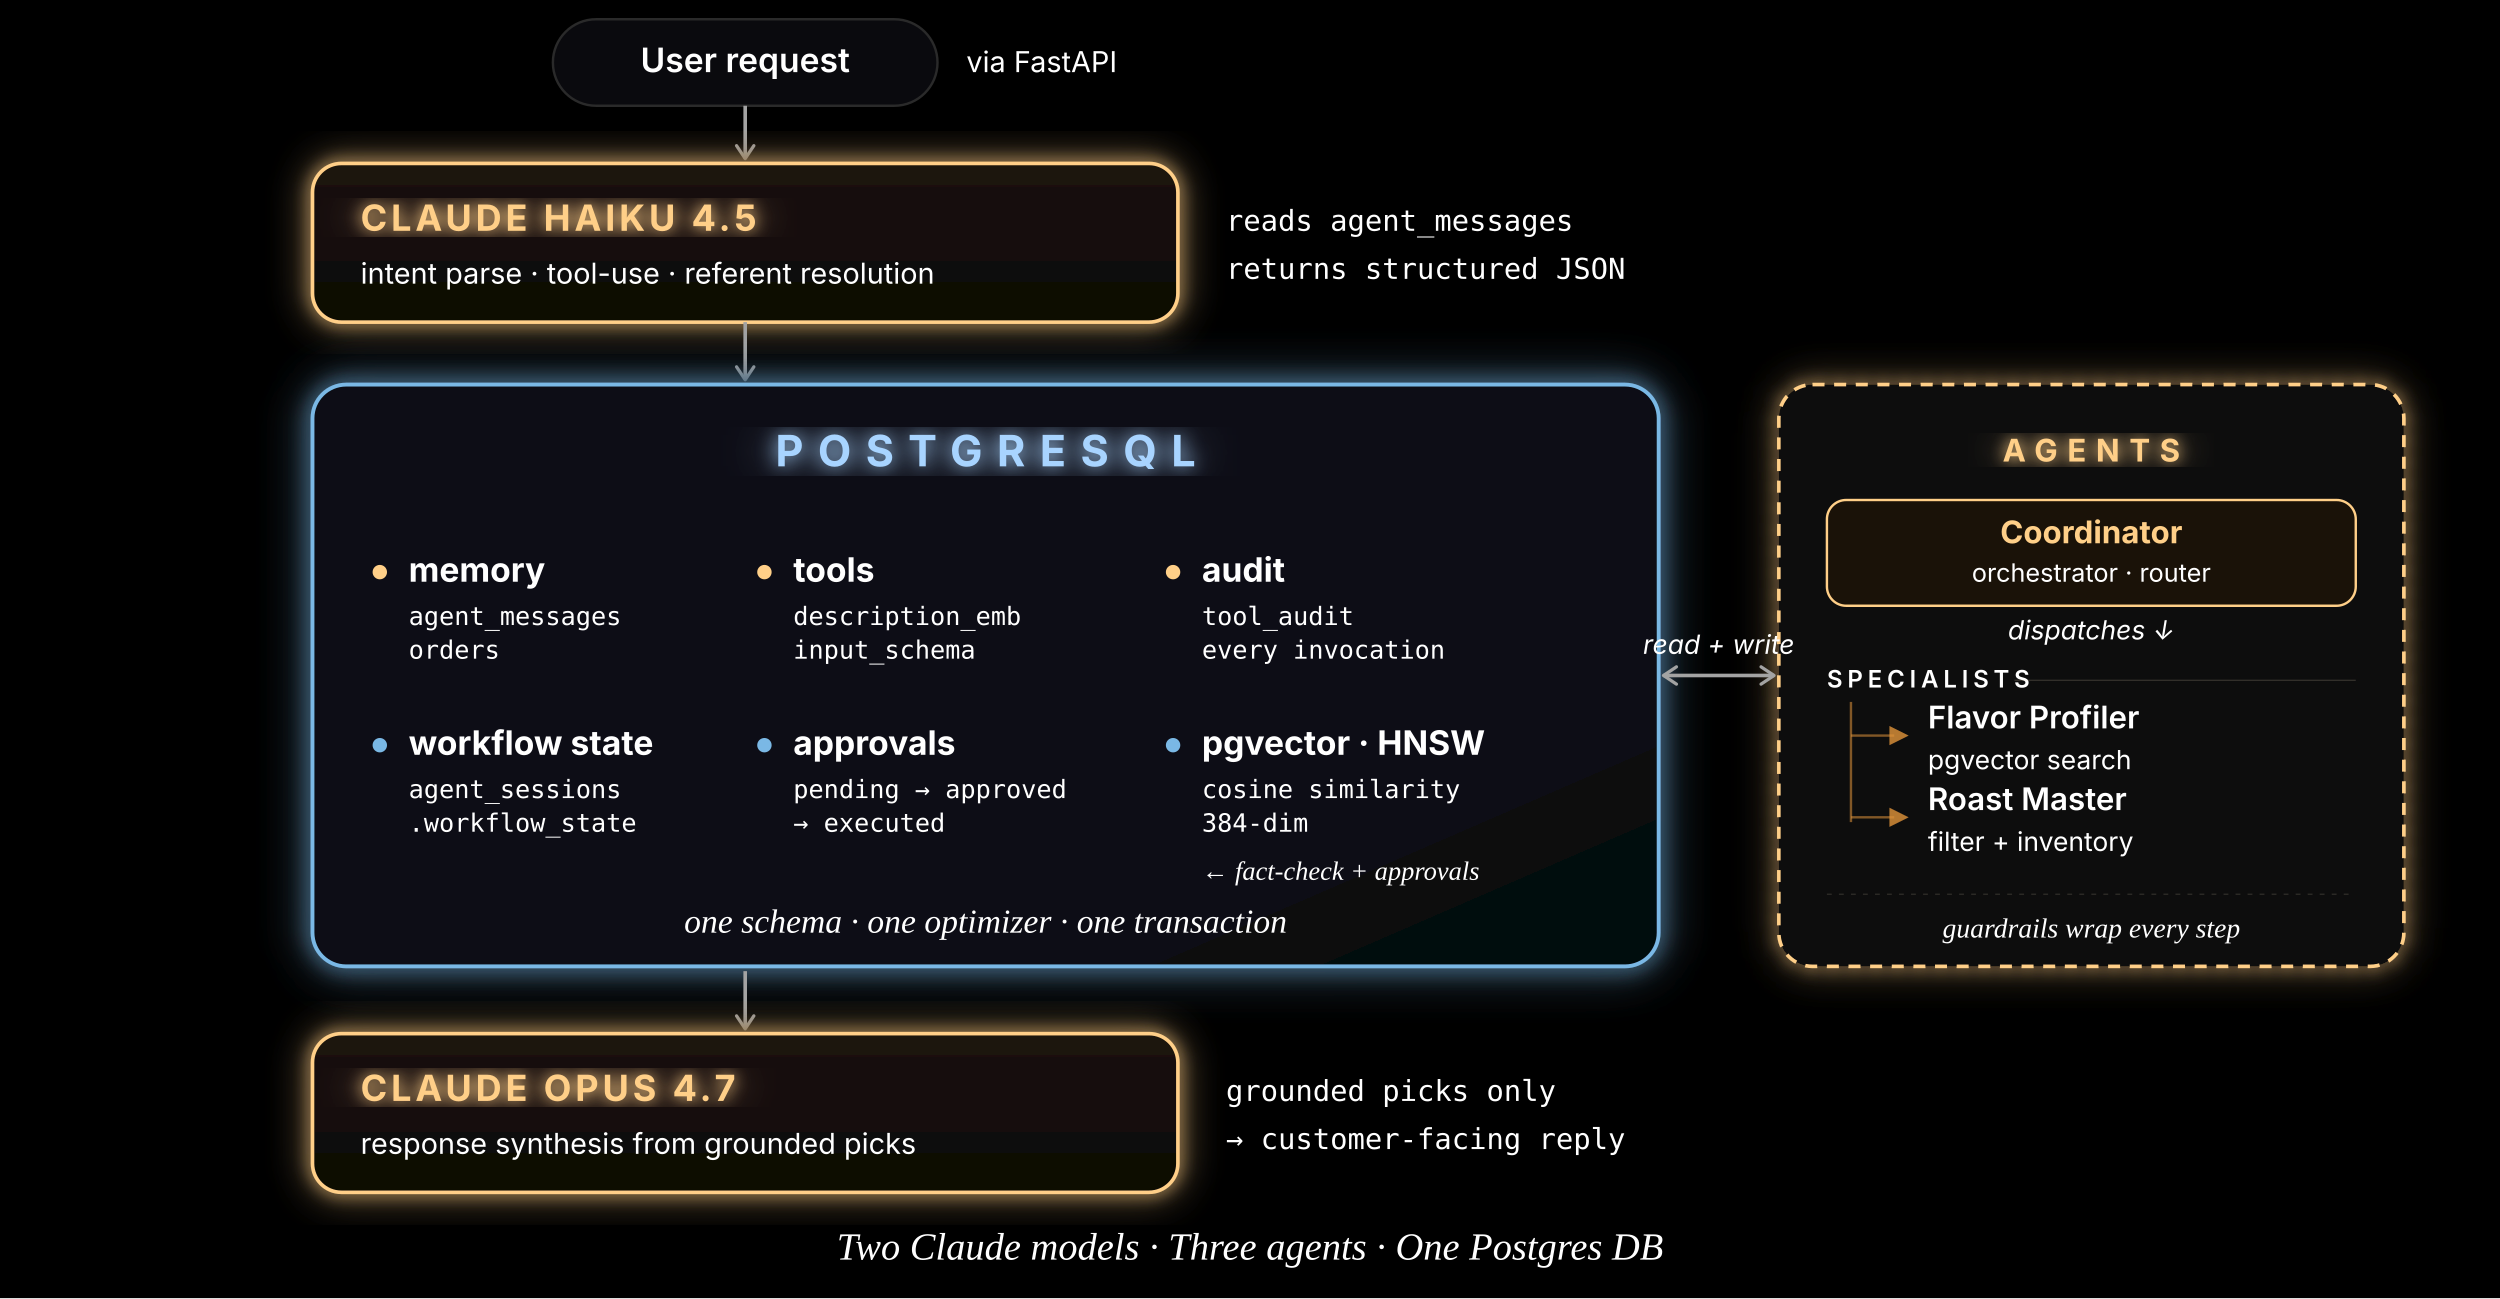
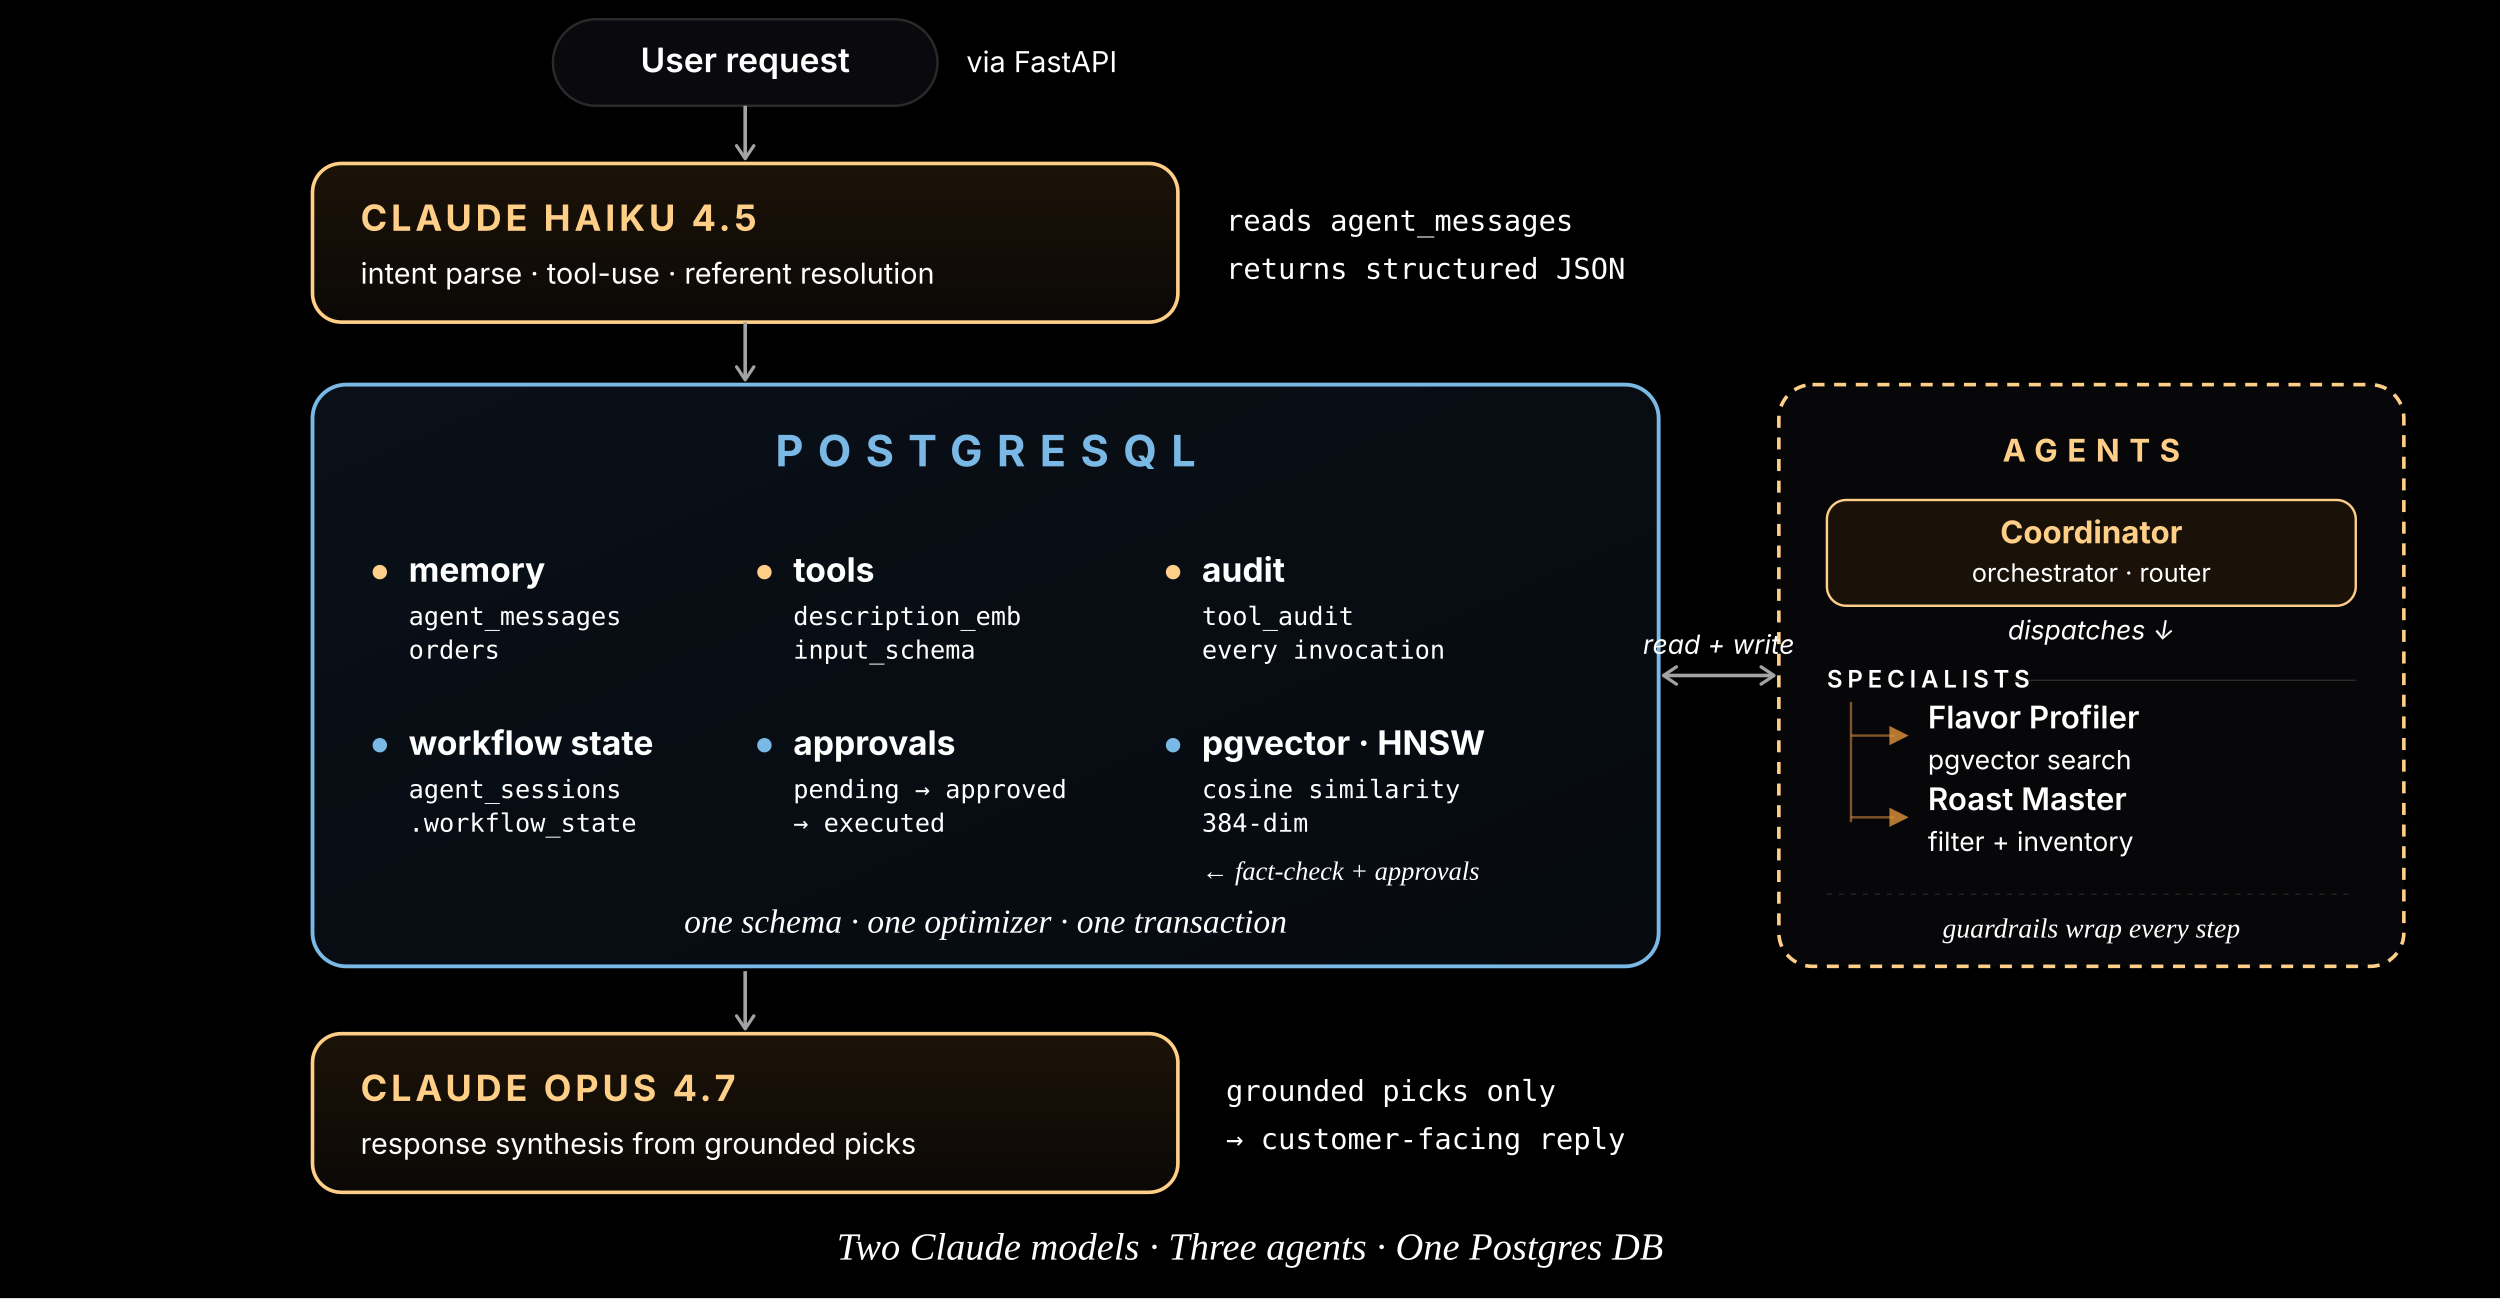
<svg xmlns="http://www.w3.org/2000/svg" viewBox="0 0 1040 540" role="img" aria-label="Architecture: User request enters via FastAPI, Claude Haiku parses intent, PostgreSQL holds memory and operational state including audit and workflow, the dashed Coordinator column dispatches to Flavor Profiler, Roast Master, and Guardrails, Claude Opus synthesizes a grounded reply returned to the customer.">
  <defs>
    <linearGradient id="llmFill" x1="0%" y1="0%" x2="0%" y2="100%">
      <stop offset="0%" stop-color="#1c1308" />
      <stop offset="100%" stop-color="#0b0806" />
    </linearGradient>
    <linearGradient id="pgFill" x1="0%" y1="0%" x2="100%" y2="100%">
      <stop offset="0%" stop-color="#0a1018" />
      <stop offset="100%" stop-color="#060a10" />
    </linearGradient>
    <marker id="arrow" viewBox="0 0 10 10" refX="8" refY="5" markerWidth="6" markerHeight="6" orient="auto-start-reverse">
      <path d="M2 1 L8 5 L2 9" fill="none" stroke="#a3a3a3" stroke-width="1.5" stroke-linecap="round" stroke-linejoin="round" />
    </marker>
    <marker id="arrow-start" viewBox="0 0 10 10" refX="2" refY="5" markerWidth="6" markerHeight="6" orient="auto">
      <path d="M8 1 L2 5 L8 9" fill="none" stroke="#a3a3a3" stroke-width="1.5" stroke-linecap="round" stroke-linejoin="round" />
    </marker>
-     <filter id="blueGlow" x="-20%" y="-20%" width="140%" height="140%">
-       <feGaussianBlur in="SourceGraphic" stdDeviation="4" result="b1" />
-       <feGaussianBlur in="SourceGraphic" stdDeviation="10" result="b2" />
-       <feMerge>
-         <feMergeNode in="b2" />
-         <feMergeNode in="b1" />
-         <feMergeNode in="SourceGraphic" />
-       </feMerge>
-     </filter>
-     <filter id="amberGlow" x="-20%" y="-20%" width="140%" height="140%">
-       <feGaussianBlur in="SourceGraphic" stdDeviation="3" result="a1" />
-       <feGaussianBlur in="SourceGraphic" stdDeviation="8" result="a2" />
-       <feMerge>
-         <feMergeNode in="a2" />
-         <feMergeNode in="a1" />
-         <feMergeNode in="SourceGraphic" />
-       </feMerge>
-     </filter>
  </defs>
  <rect width="1040" height="540" fill="#000000" />
  <g>
    <rect x="230" y="8" width="160" height="36" rx="18" fill="#0a0a0e" stroke="#2a2a2a" stroke-width="1" />
    <text x="310" y="30" fill="#ffffff" font-family="Inter, Helvetica, Arial, sans-serif" font-weight="600" font-size="14" text-anchor="middle">User request</text>
  </g>
  <text x="402" y="30" fill="#ffffff" font-family="Inter, Helvetica, Arial, sans-serif" font-size="12">via FastAPI</text>
  <line x1="310" y1="44" x2="310" y2="66" stroke="#a3a3a3" stroke-width="1.5" marker-end="url(#arrow)" />
  <g>
-     <rect x="130" y="68" width="360" height="66" rx="12" fill="url(#llmFill)" stroke="#ffcf88" stroke-width="1.5" filter="url(#amberGlow)" />
-     <text x="150" y="96" fill="#ffcf88" font-family="Inter, Helvetica, Arial, sans-serif" font-weight="700" font-size="15" letter-spacing="1.6" filter="url(#amberGlow)">CLAUDE HAIKU 4.5</text>
+     <rect x="130" y="68" width="360" height="66" rx="12" fill="url(#llmFill)" stroke="#ffcf88" stroke-width="1.5" />
+     <text x="150" y="96" fill="#ffcf88" font-family="Inter, Helvetica, Arial, sans-serif" font-weight="700" font-size="15" letter-spacing="1.6">CLAUDE HAIKU 4.5</text>
    <text x="150" y="118" fill="#ffffff" font-family="Inter, Helvetica, Arial, sans-serif" font-size="12">intent parse · tool-use · referent resolution</text>
  </g>
  <text x="510" y="96" fill="#ffffff" font-family="Menlo, Consolas, monospace" font-size="12">reads agent_messages</text>
  <text x="510" y="116" fill="#ffffff" font-family="Menlo, Consolas, monospace" font-size="12">returns structured JSON</text>
  <line x1="310" y1="134" x2="310" y2="158" stroke="#a3a3a3" stroke-width="1.5" marker-end="url(#arrow)" />
  <g>
-     <rect x="130" y="160" width="560" height="242" rx="14" fill="url(#pgFill)" stroke="#7ab8e5" stroke-width="1.6" filter="url(#blueGlow)" />
-     <text x="410" y="194" fill="#a8d4ff" font-family="Inter, Helvetica, Arial, sans-serif" font-weight="700" font-size="18" text-anchor="middle" letter-spacing="6" filter="url(#blueGlow)">POSTGRESQL</text>
+     <rect x="130" y="160" width="560" height="242" rx="14" fill="url(#pgFill)" stroke="#7ab8e5" stroke-width="1.6" />
+     <text x="410" y="194" fill="#7ab8e5" font-family="Inter, Helvetica, Arial, sans-serif" font-weight="700" font-size="18" text-anchor="middle" letter-spacing="6">POSTGRESQL</text>
    <circle cx="158" cy="238" r="3" fill="#ffcf88" />
    <text x="170" y="242" fill="#ffffff" font-family="Inter, Helvetica, Arial, sans-serif" font-weight="700" font-size="14">memory</text>
    <text x="170" y="260" fill="#ffffff" font-family="Menlo, Consolas, monospace" font-size="10.5">agent_messages</text>
    <text x="170" y="274" fill="#ffffff" font-family="Menlo, Consolas, monospace" font-size="10.5">orders</text>
    <circle cx="318" cy="238" r="3" fill="#ffcf88" />
    <text x="330" y="242" fill="#ffffff" font-family="Inter, Helvetica, Arial, sans-serif" font-weight="700" font-size="14">tools</text>
    <text x="330" y="260" fill="#ffffff" font-family="Menlo, Consolas, monospace" font-size="10.5">description_emb</text>
    <text x="330" y="274" fill="#ffffff" font-family="Menlo, Consolas, monospace" font-size="10.5">input_schema</text>
    <circle cx="488" cy="238" r="3" fill="#ffcf88" />
    <text x="500" y="242" fill="#ffffff" font-family="Inter, Helvetica, Arial, sans-serif" font-weight="700" font-size="14">audit</text>
    <text x="500" y="260" fill="#ffffff" font-family="Menlo, Consolas, monospace" font-size="10.5">tool_audit</text>
    <text x="500" y="274" fill="#ffffff" font-family="Menlo, Consolas, monospace" font-size="10.5">every invocation</text>
    <circle cx="158" cy="310" r="3" fill="#7ab8e5" />
    <text x="170" y="314" fill="#ffffff" font-family="Inter, Helvetica, Arial, sans-serif" font-weight="700" font-size="14">workflow state</text>
    <text x="170" y="332" fill="#ffffff" font-family="Menlo, Consolas, monospace" font-size="10.5">agent_sessions</text>
    <text x="170" y="346" fill="#ffffff" font-family="Menlo, Consolas, monospace" font-size="10.5">.workflow_state</text>
    <circle cx="318" cy="310" r="3" fill="#7ab8e5" />
    <text x="330" y="314" fill="#ffffff" font-family="Inter, Helvetica, Arial, sans-serif" font-weight="700" font-size="14">approvals</text>
    <text x="330" y="332" fill="#ffffff" font-family="Menlo, Consolas, monospace" font-size="10.5">pending → approved</text>
    <text x="330" y="346" fill="#ffffff" font-family="Menlo, Consolas, monospace" font-size="10.5">→ executed</text>
    <circle cx="488" cy="310" r="3" fill="#7ab8e5" />
    <text x="500" y="314" fill="#ffffff" font-family="Inter, Helvetica, Arial, sans-serif" font-weight="700" font-size="14">pgvector · HNSW</text>
    <text x="500" y="332" fill="#ffffff" font-family="Menlo, Consolas, monospace" font-size="10.5">cosine similarity</text>
    <text x="500" y="346" fill="#ffffff" font-family="Menlo, Consolas, monospace" font-size="10.5">384-dim</text>
    <text x="500" y="366" fill="#ffffff" font-family="Georgia, 'Times New Roman', serif" font-style="italic" font-size="11">← fact-check + approvals</text>
    <text x="410" y="388" fill="#ffffff" font-family="Georgia, 'Times New Roman', serif" font-style="italic" font-size="14" text-anchor="middle">one schema · one optimizer · one transaction</text>
  </g>
  <g>
-     <rect x="740" y="160" width="260" height="242" rx="14" fill="#07070a" stroke="#ffcf88" stroke-width="1.5" stroke-dasharray="5 4" filter="url(#amberGlow)" />
-     <text x="870" y="192" fill="#ffcf88" font-family="Inter, Helvetica, Arial, sans-serif" font-weight="700" font-size="13" text-anchor="middle" letter-spacing="4" filter="url(#amberGlow)">AGENTS</text>
+     <rect x="740" y="160" width="260" height="242" rx="14" fill="#07070a" stroke="#ffcf88" stroke-width="1.5" stroke-dasharray="5 4" />
+     <text x="870" y="192" fill="#ffcf88" font-family="Inter, Helvetica, Arial, sans-serif" font-weight="700" font-size="13" text-anchor="middle" letter-spacing="4">AGENTS</text>
    <rect x="760" y="208" width="220" height="44" rx="8" fill="#1a1208" stroke="#ffcf88" stroke-width="1" />
    <text x="870" y="226" fill="#ffcf88" font-family="Inter, Helvetica, Arial, sans-serif" font-weight="700" font-size="13" text-anchor="middle">Coordinator</text>
    <text x="870" y="242" fill="#ffffff" font-family="Inter, Helvetica, Arial, sans-serif" font-size="10.5" text-anchor="middle">orchestrator · router</text>
    <text x="870" y="266" fill="#ffffff" font-family="Inter, Helvetica, Arial, sans-serif" font-style="italic" font-size="11" text-anchor="middle">dispatches ↓</text>
    <text x="760" y="286" fill="#ffffff" font-family="Inter, Helvetica, Arial, sans-serif" font-weight="600" font-size="10" letter-spacing="2">SPECIALISTS</text>
    <line x1="838" y1="283" x2="980" y2="283" stroke="#d8c8ad" stroke-width="0.5" opacity="0.2" />
    <line x1="770" y1="292" x2="770" y2="342" stroke="#e0933a" stroke-width="1" opacity="0.55" />
    <line x1="770" y1="306" x2="788" y2="306" stroke="#e0933a" stroke-width="1" opacity="0.55" />
    <polygon points="786,302 794,306 786,310" fill="#e0933a" opacity="0.8" />
    <text x="802" y="303" fill="#ffffff" font-family="Inter, Helvetica, Arial, sans-serif" font-weight="600" font-size="13">Flavor Profiler</text>
    <text x="802" y="320" fill="#ffffff" font-family="Inter, Helvetica, Arial, sans-serif" font-size="11">pgvector search</text>
    <line x1="770" y1="340" x2="788" y2="340" stroke="#e0933a" stroke-width="1" opacity="0.55" />
    <polygon points="786,336 794,340 786,344" fill="#e0933a" opacity="0.8" />
    <text x="802" y="337" fill="#ffffff" font-family="Inter, Helvetica, Arial, sans-serif" font-weight="600" font-size="13">Roast Master</text>
    <text x="802" y="354" fill="#ffffff" font-family="Inter, Helvetica, Arial, sans-serif" font-size="11">filter + inventory</text>
    <line x1="760" y1="372" x2="980" y2="372" stroke="#d8c8ad" stroke-width="0.5" opacity="0.18" stroke-dasharray="2 3" />
    <text x="870" y="390" fill="#ffffff" font-family="Georgia, 'Times New Roman', serif" font-style="italic" font-size="11.5" text-anchor="middle">guardrails wrap every step</text>
  </g>
  <line x1="692" y1="281" x2="738" y2="281" stroke="#a3a3a3" stroke-width="1.5" marker-start="url(#arrow-start)" marker-end="url(#arrow)" />
  <text x="715" y="272" fill="#ffffff" font-family="Inter, Helvetica, Arial, sans-serif" font-style="italic" font-size="11" text-anchor="middle">read + write</text>
  <line x1="310" y1="404" x2="310" y2="428" stroke="#a3a3a3" stroke-width="1.5" marker-end="url(#arrow)" />
  <g>
-     <rect x="130" y="430" width="360" height="66" rx="12" fill="url(#llmFill)" stroke="#ffcf88" stroke-width="1.5" filter="url(#amberGlow)" />
-     <text x="150" y="458" fill="#ffcf88" font-family="Inter, Helvetica, Arial, sans-serif" font-weight="700" font-size="15" letter-spacing="1.6" filter="url(#amberGlow)">CLAUDE OPUS 4.7</text>
+     <rect x="130" y="430" width="360" height="66" rx="12" fill="url(#llmFill)" stroke="#ffcf88" stroke-width="1.5" />
+     <text x="150" y="458" fill="#ffcf88" font-family="Inter, Helvetica, Arial, sans-serif" font-weight="700" font-size="15" letter-spacing="1.6">CLAUDE OPUS 4.7</text>
    <text x="150" y="480" fill="#ffffff" font-family="Inter, Helvetica, Arial, sans-serif" font-size="12">response synthesis from grounded picks</text>
  </g>
  <text x="510" y="458" fill="#ffffff" font-family="Menlo, Consolas, monospace" font-size="12">grounded picks only</text>
  <text x="510" y="478" fill="#ffffff" font-family="Menlo, Consolas, monospace" font-size="12">→ customer-facing reply</text>
  <text x="520" y="524" fill="#ffffff" font-family="Georgia, 'Times New Roman', serif" font-style="italic" font-size="16" text-anchor="middle">Two Claude models · Three agents · One Postgres DB</text>
</svg>
